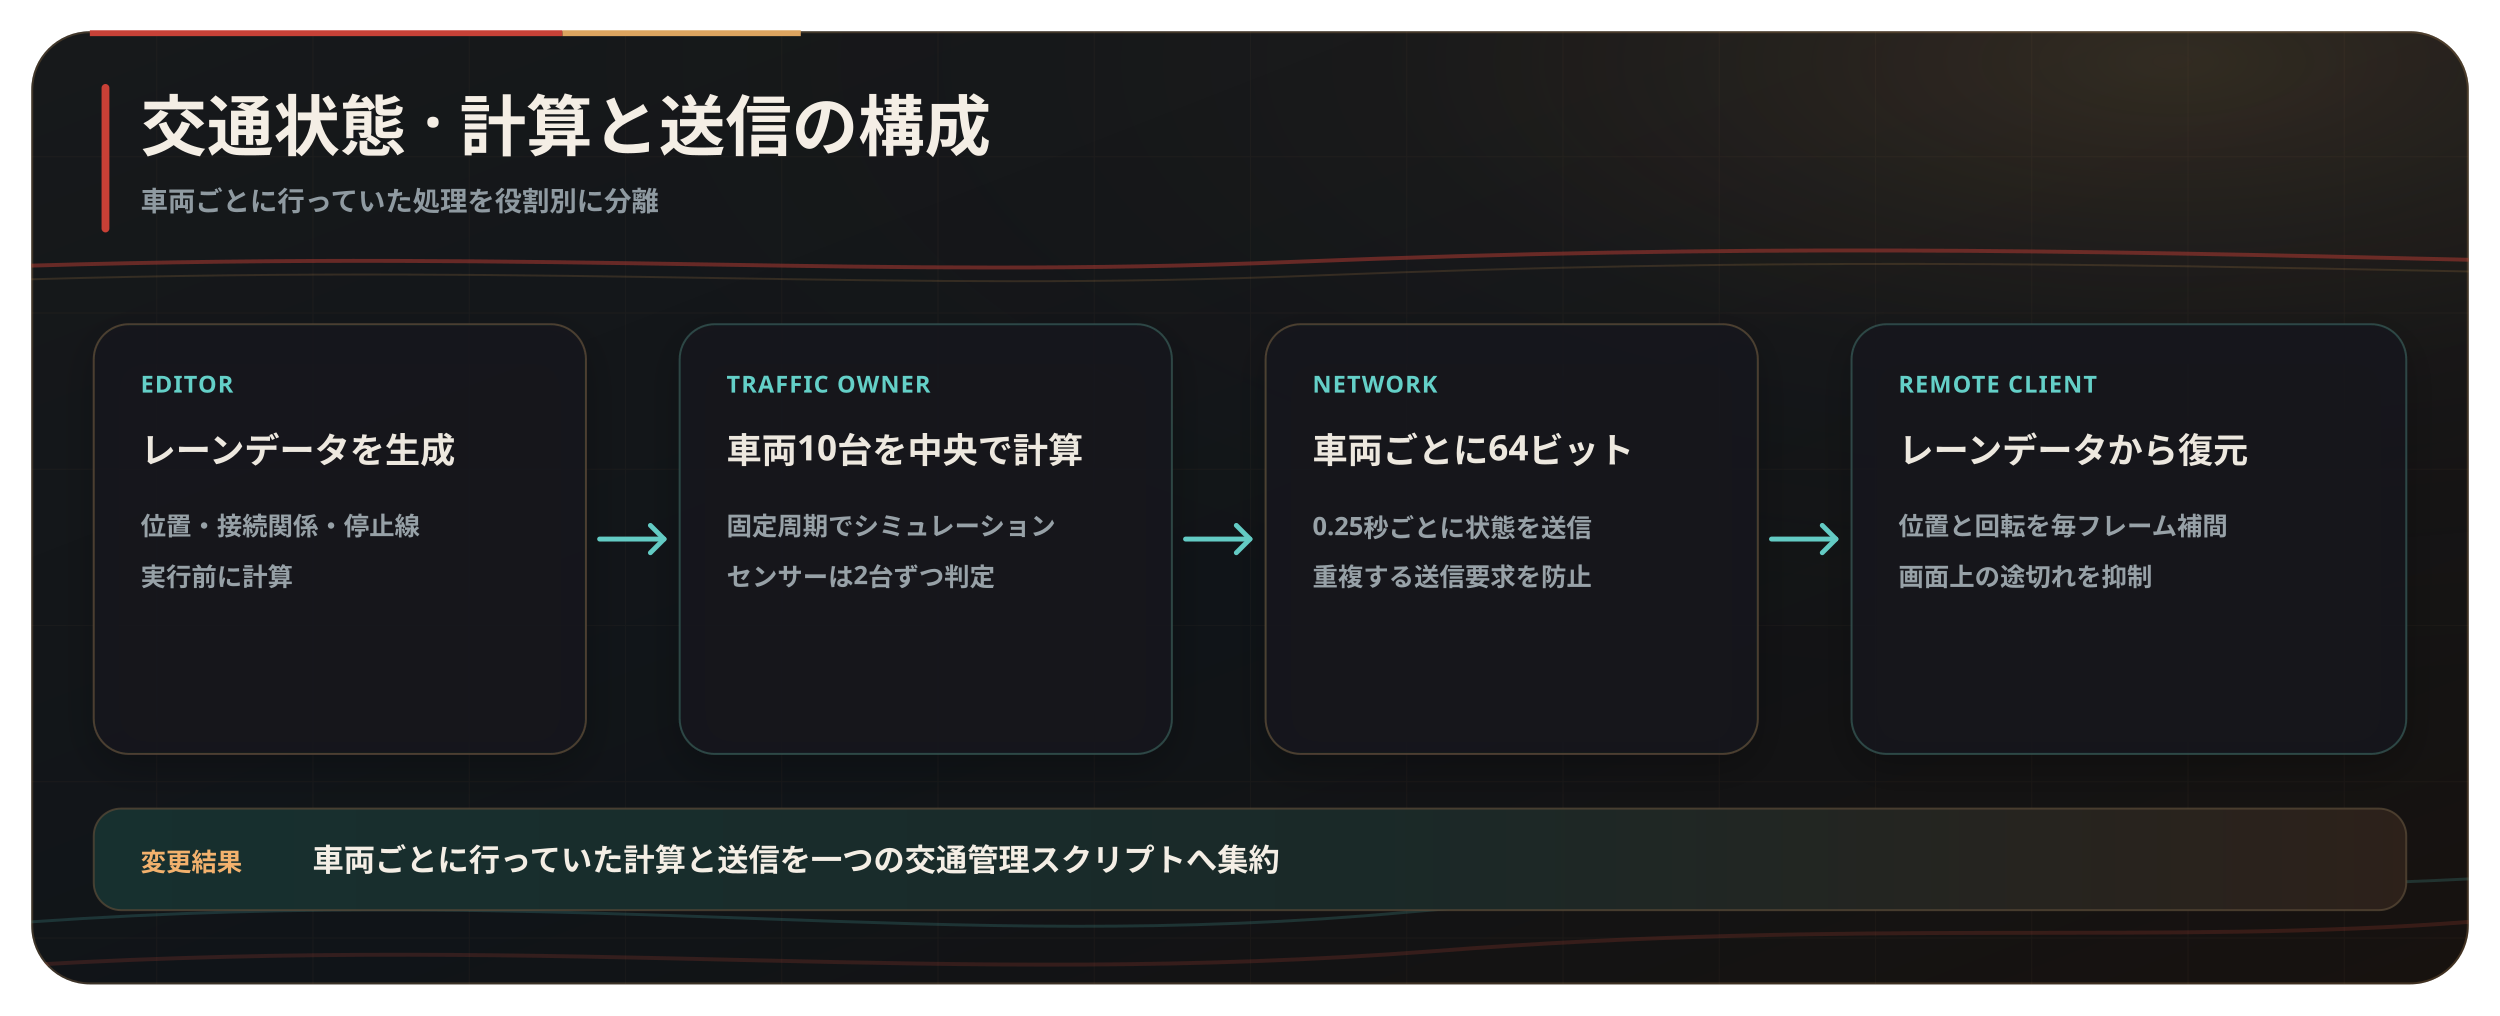
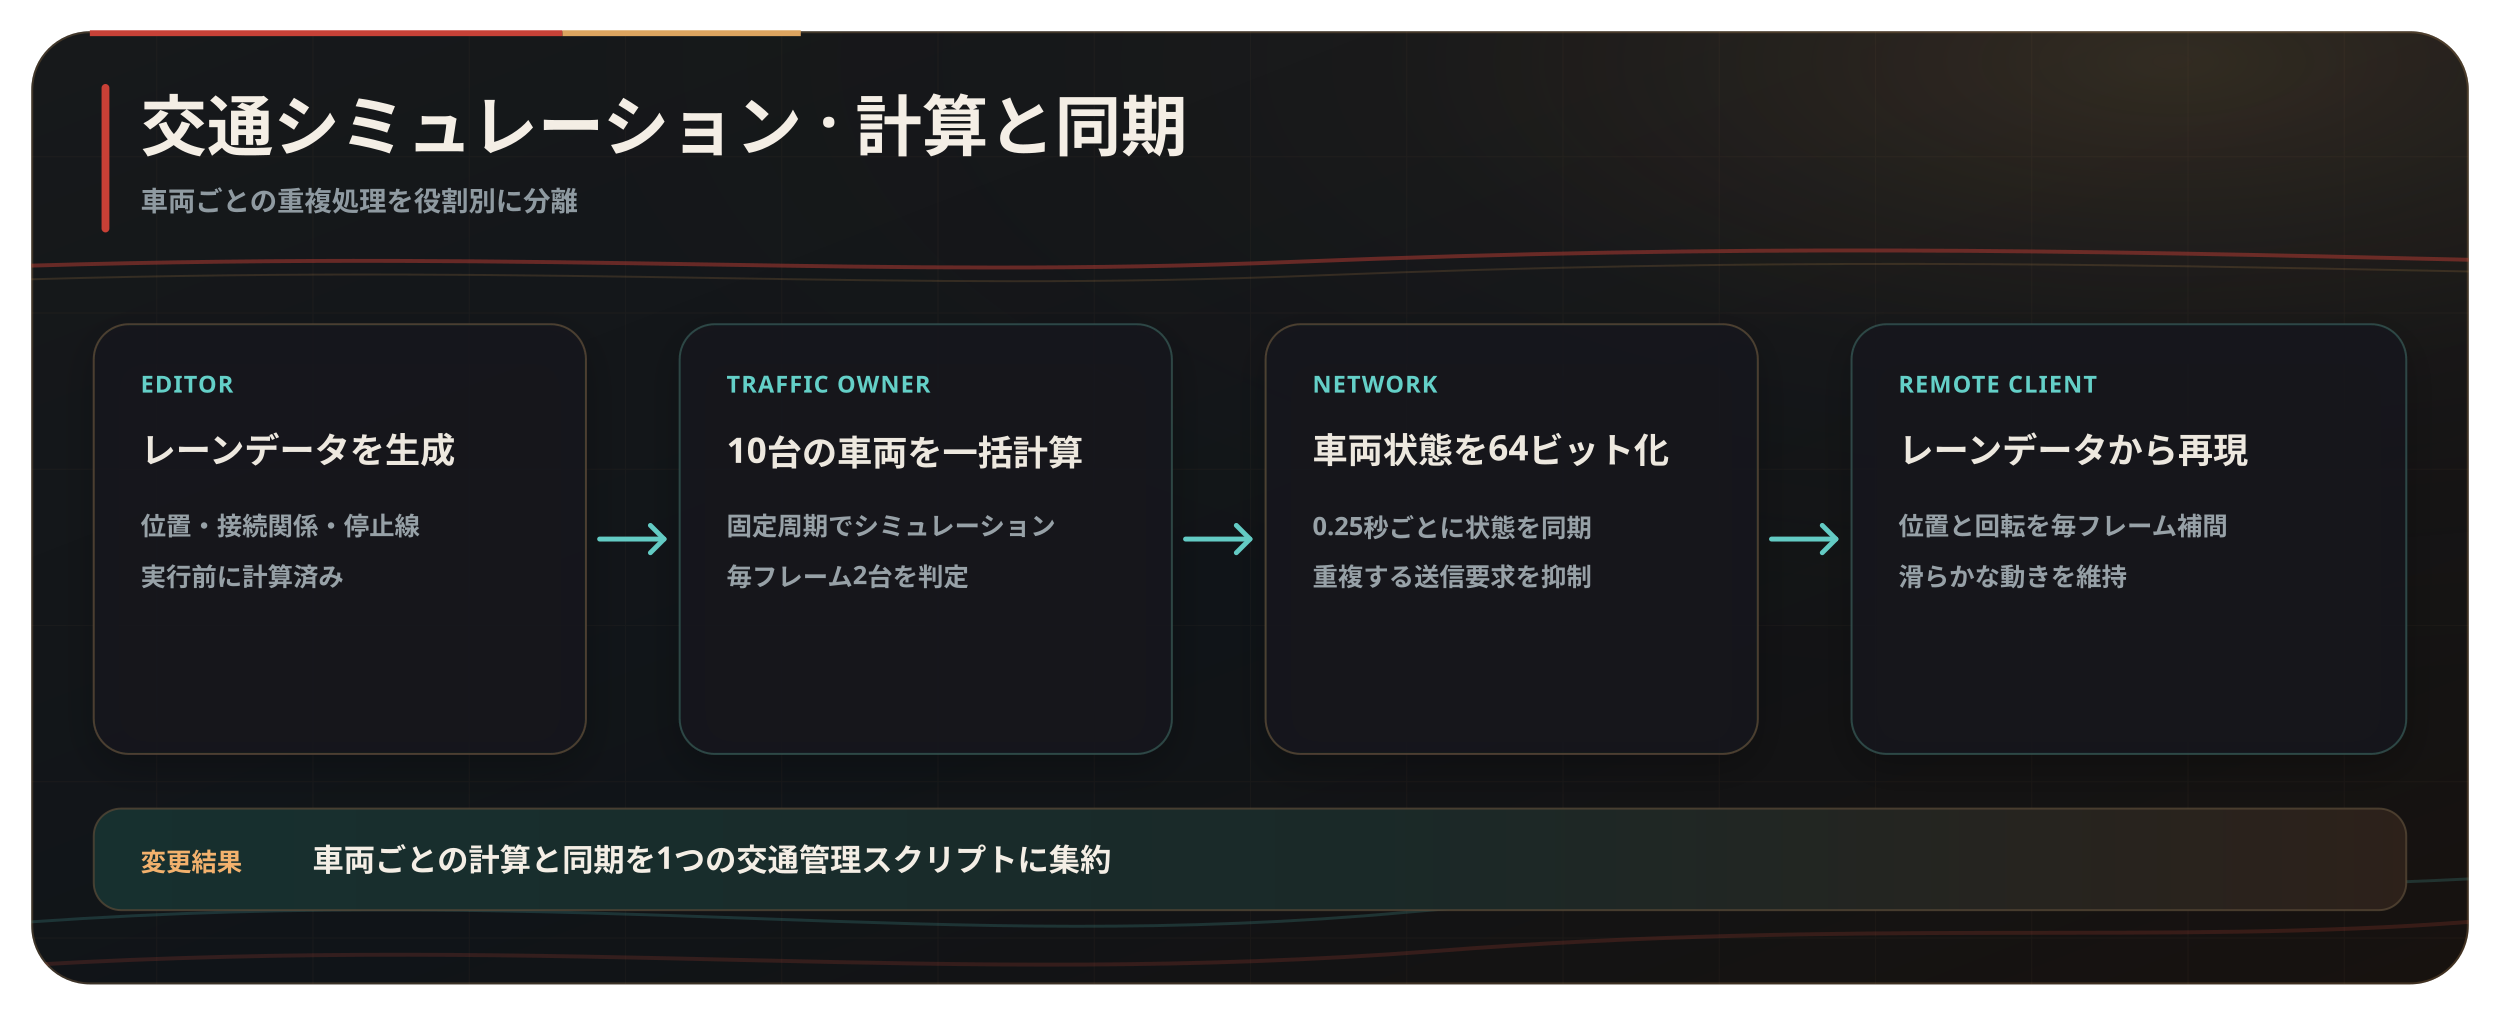
<svg xmlns="http://www.w3.org/2000/svg" width="1280" height="520" viewBox="0 0 1280 520" role="img" aria-labelledby="title desc">
  <defs>
    <linearGradient id="panelBackground" x1="0" y1="0" x2="1" y2="1">
      <stop offset="0" stop-color="#17191b" />
      <stop offset="0.55" stop-color="#101418" />
      <stop offset="1" stop-color="#17120f" />
    </linearGradient>
    <radialGradient id="stationLight" cx="88%" cy="3%" r="76%">
      <stop offset="0" stop-color="#d69a50" stop-opacity="0.17" />
      <stop offset="0.42" stop-color="#a46531" stop-opacity="0.045" />
      <stop offset="1" stop-color="#000000" stop-opacity="0" />
    </radialGradient>
    <linearGradient id="resultBar" x1="0" y1="0" x2="1" y2="0">
      <stop offset="0" stop-color="#17302f" />
      <stop offset="0.55" stop-color="#1a2928" />
      <stop offset="1" stop-color="#2d211a" />
    </linearGradient>
    <pattern id="streetGrid" width="80" height="80" patternUnits="userSpaceOnUse">
      <path d="M80 0H0V80" fill="none" stroke="#e9c08a" stroke-opacity="0.035" />
    </pattern>
    <filter id="cardShadow" x="-8%" y="-12%" width="116%" height="130%">
      <feDropShadow dx="0" dy="7" stdDeviation="10" flood-color="#000000" flood-opacity="0.24" />
    </filter>
    <clipPath id="panelClip">
      <rect x="16" y="16" width="1248" height="488" rx="30" />
    </clipPath>
    <style>
      text { font-family: "Noto Sans JP", "Yu Gothic", "Segoe UI", sans-serif; }
      .title { fill: #f4eee5; font-size: 34px; font-weight: 750; }
      .subtitle { fill: #8f9aa1; font-size: 14px; font-weight: 600; }
      .role { fill: #64d0c8; font-size: 12px; font-weight: 750; letter-spacing: 0.6px; }
      .card-title { fill: #ede8df; font-size: 18px; font-weight: 700; }
      .card-body { fill: #97a1a7; font-size: 13px; font-weight: 600; }
      .result-label { fill: #f2b16d; font-size: 13px; font-weight: 750; }
      .result-text { fill: #f4eee5; font-size: 16px; font-weight: 700; }
    </style>
  </defs>
  <g clip-path="url(#panelClip)">
    <rect x="16" y="16" width="1248" height="488" rx="30" fill="url(#panelBackground)" />
    <rect x="16" y="16" width="1248" height="488" rx="30" fill="url(#stationLight)" />
    <rect x="16" y="16" width="1248" height="488" rx="30" fill="url(#streetGrid)" />
    <path d="M16 136 C290 128 445 143 664 134 C890 125 1055 128 1264 133" fill="none" stroke="#a83831" stroke-opacity="0.56" stroke-width="2" />
    <path d="M16 143 C295 135 456 150 675 141 C902 132 1068 135 1264 139" fill="none" stroke="#df9d53" stroke-opacity="0.16" />
    <path d="M16 472 C300 452 483 489 721 467 C943 447 1088 459 1264 450" fill="none" stroke="#54c9c2" stroke-opacity="0.18" stroke-width="1.5" />
    <path d="M16 494 C292 478 484 506 734 487 C951 470 1110 484 1264 472" fill="none" stroke="#b34236" stroke-opacity="0.22" stroke-width="2" />
  </g>
  <rect x="16.5" y="16.5" width="1247" height="487" rx="29.5" fill="none" stroke="#b98a55" stroke-opacity="0.26" />
  <path d="M46 17 H288" stroke="#c74137" stroke-width="3" />
  <path d="M288 17 H410" stroke="#dca45f" stroke-width="3" />
  <rect x="52" y="43" width="4" height="76" rx="2" fill="#c84036" />
-   <text x="72" y="77" class="title">交通状態 · 計算と送信の構成</text>
-   <text x="72" y="108" class="subtitle">車両ごとに行っていた処理を役割別に分離</text>
+   <text x="72" y="77" class="title">交通シミュレーション · 計算と同期</text>
+   <text x="72" y="108" class="subtitle">車両ごとの重複処理を役割別に分離</text>
  <g filter="url(#cardShadow)">
    <rect x="48" y="166" width="252" height="220" rx="18" fill="#14191d" fill-opacity="0.97" stroke="#5b4b38" stroke-opacity="0.78" />
    <rect x="348" y="166" width="252" height="220" rx="18" fill="#14191d" fill-opacity="0.97" stroke="#355553" stroke-opacity="0.78" />
    <rect x="648" y="166" width="252" height="220" rx="18" fill="#14191d" fill-opacity="0.97" stroke="#5b4b38" stroke-opacity="0.78" />
    <rect x="948" y="166" width="284" height="220" rx="18" fill="#14191d" fill-opacity="0.97" stroke="#355553" stroke-opacity="0.78" />
  </g>
  <text x="72" y="201" class="role">EDITOR</text>
  <text x="72" y="237" class="card-title">レーンデータを生成</text>
  <text x="72" y="274" class="card-body">位置・接続関係・停止線</text>
-   <text x="72" y="300" class="card-body">実行前に計算</text>
+   <text x="72" y="300" class="card-body">実行前に計算済み</text>
  <text x="372" y="201" class="role">TRAFFIC OWNER</text>
-   <text x="372" y="237" class="card-title">車両10台を中央で計算</text>
+   <text x="372" y="237" class="card-title">10台の車両を一括計算</text>
  <text x="372" y="274" class="card-body">固定周期でシミュレーション</text>
-   <text x="372" y="300" class="card-body">センサーは2台ずつ判定</text>
+   <text x="372" y="300" class="card-body">毎フレーム2台を判定</text>
  <text x="672" y="201" class="role">NETWORK</text>
-   <text x="672" y="237" class="card-title">車両ごとに64ビット</text>
-   <text x="672" y="274" class="card-body">0.25秒ごとに状態を送信</text>
-   <text x="672" y="300" class="card-body">重複する送信要求を防止</text>
+   <text x="672" y="237" class="card-title">車両状態を64ビット化</text>
+   <text x="672" y="274" class="card-body">0.25秒ごとに状態を同期</text>
+   <text x="672" y="300" class="card-body">重複する送信要求を抑制</text>
  <text x="972" y="201" class="role">REMOTE CLIENT</text>
-   <text x="972" y="237" class="card-title">レーンデータから復元</text>
+   <text x="972" y="237" class="card-title">レーンデータから再現</text>
  <text x="972" y="274" class="card-body">位置と回転を毎フレーム補間</text>
-   <text x="972" y="300" class="card-body">画面上の途切れを抑制</text>
+   <text x="972" y="300" class="card-body">滑らかな動きを維持</text>
  <g fill="none" stroke="#63cbc4" stroke-width="2.5" stroke-linecap="round" stroke-linejoin="round">
    <path d="M307 276 H340" />
    <path d="M333 269 L340 276 L333 283" />
    <path d="M607 276 H640" />
    <path d="M633 269 L640 276 L633 283" />
    <path d="M907 276 H940" />
    <path d="M933 269 L940 276 L933 283" />
  </g>
  <rect x="48" y="414" width="1184" height="52" rx="14" fill="url(#resultBar)" stroke="#5b4b38" stroke-opacity="0.72" />
  <text x="72" y="446" class="result-label">変更結果</text>
-   <text x="160" y="446" class="result-text">車両ごとに行っていた計算と送信を一つの交通管理スクリプトへ集約</text>
+   <text x="160" y="446" class="result-text">車両ごとの計算と同期を1つの交通管理スクリプトに集約</text>
</svg>
